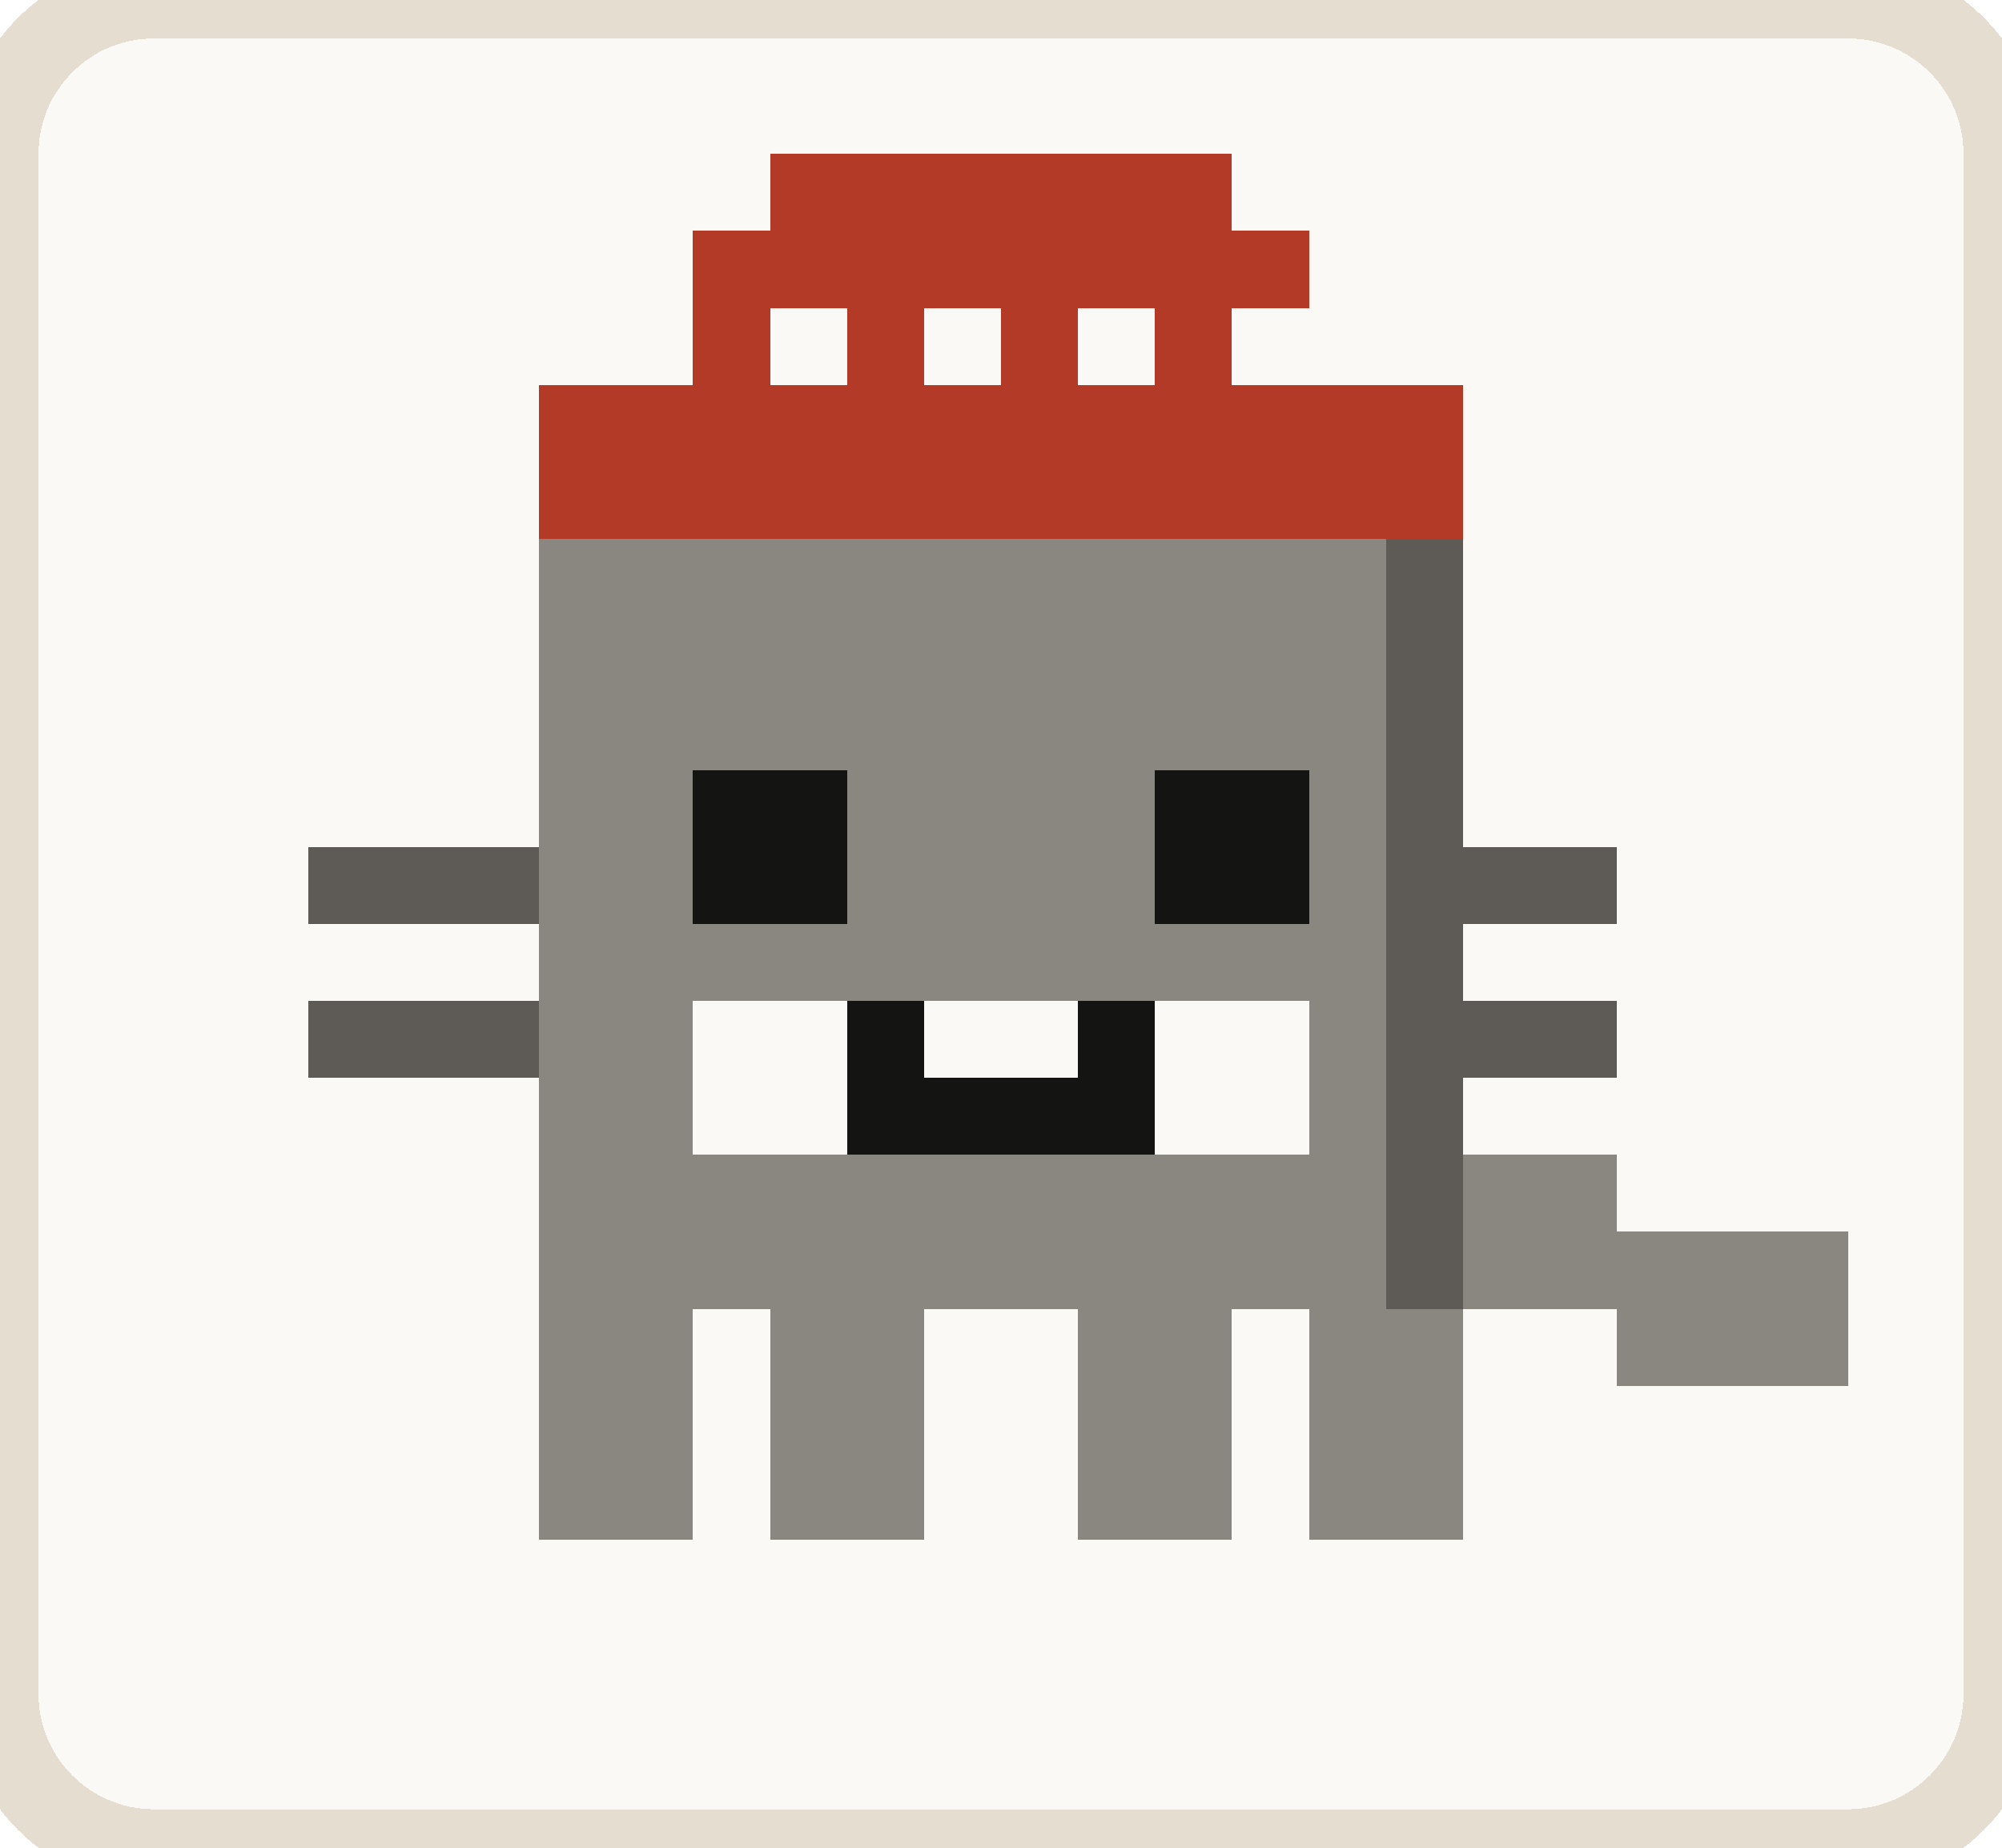
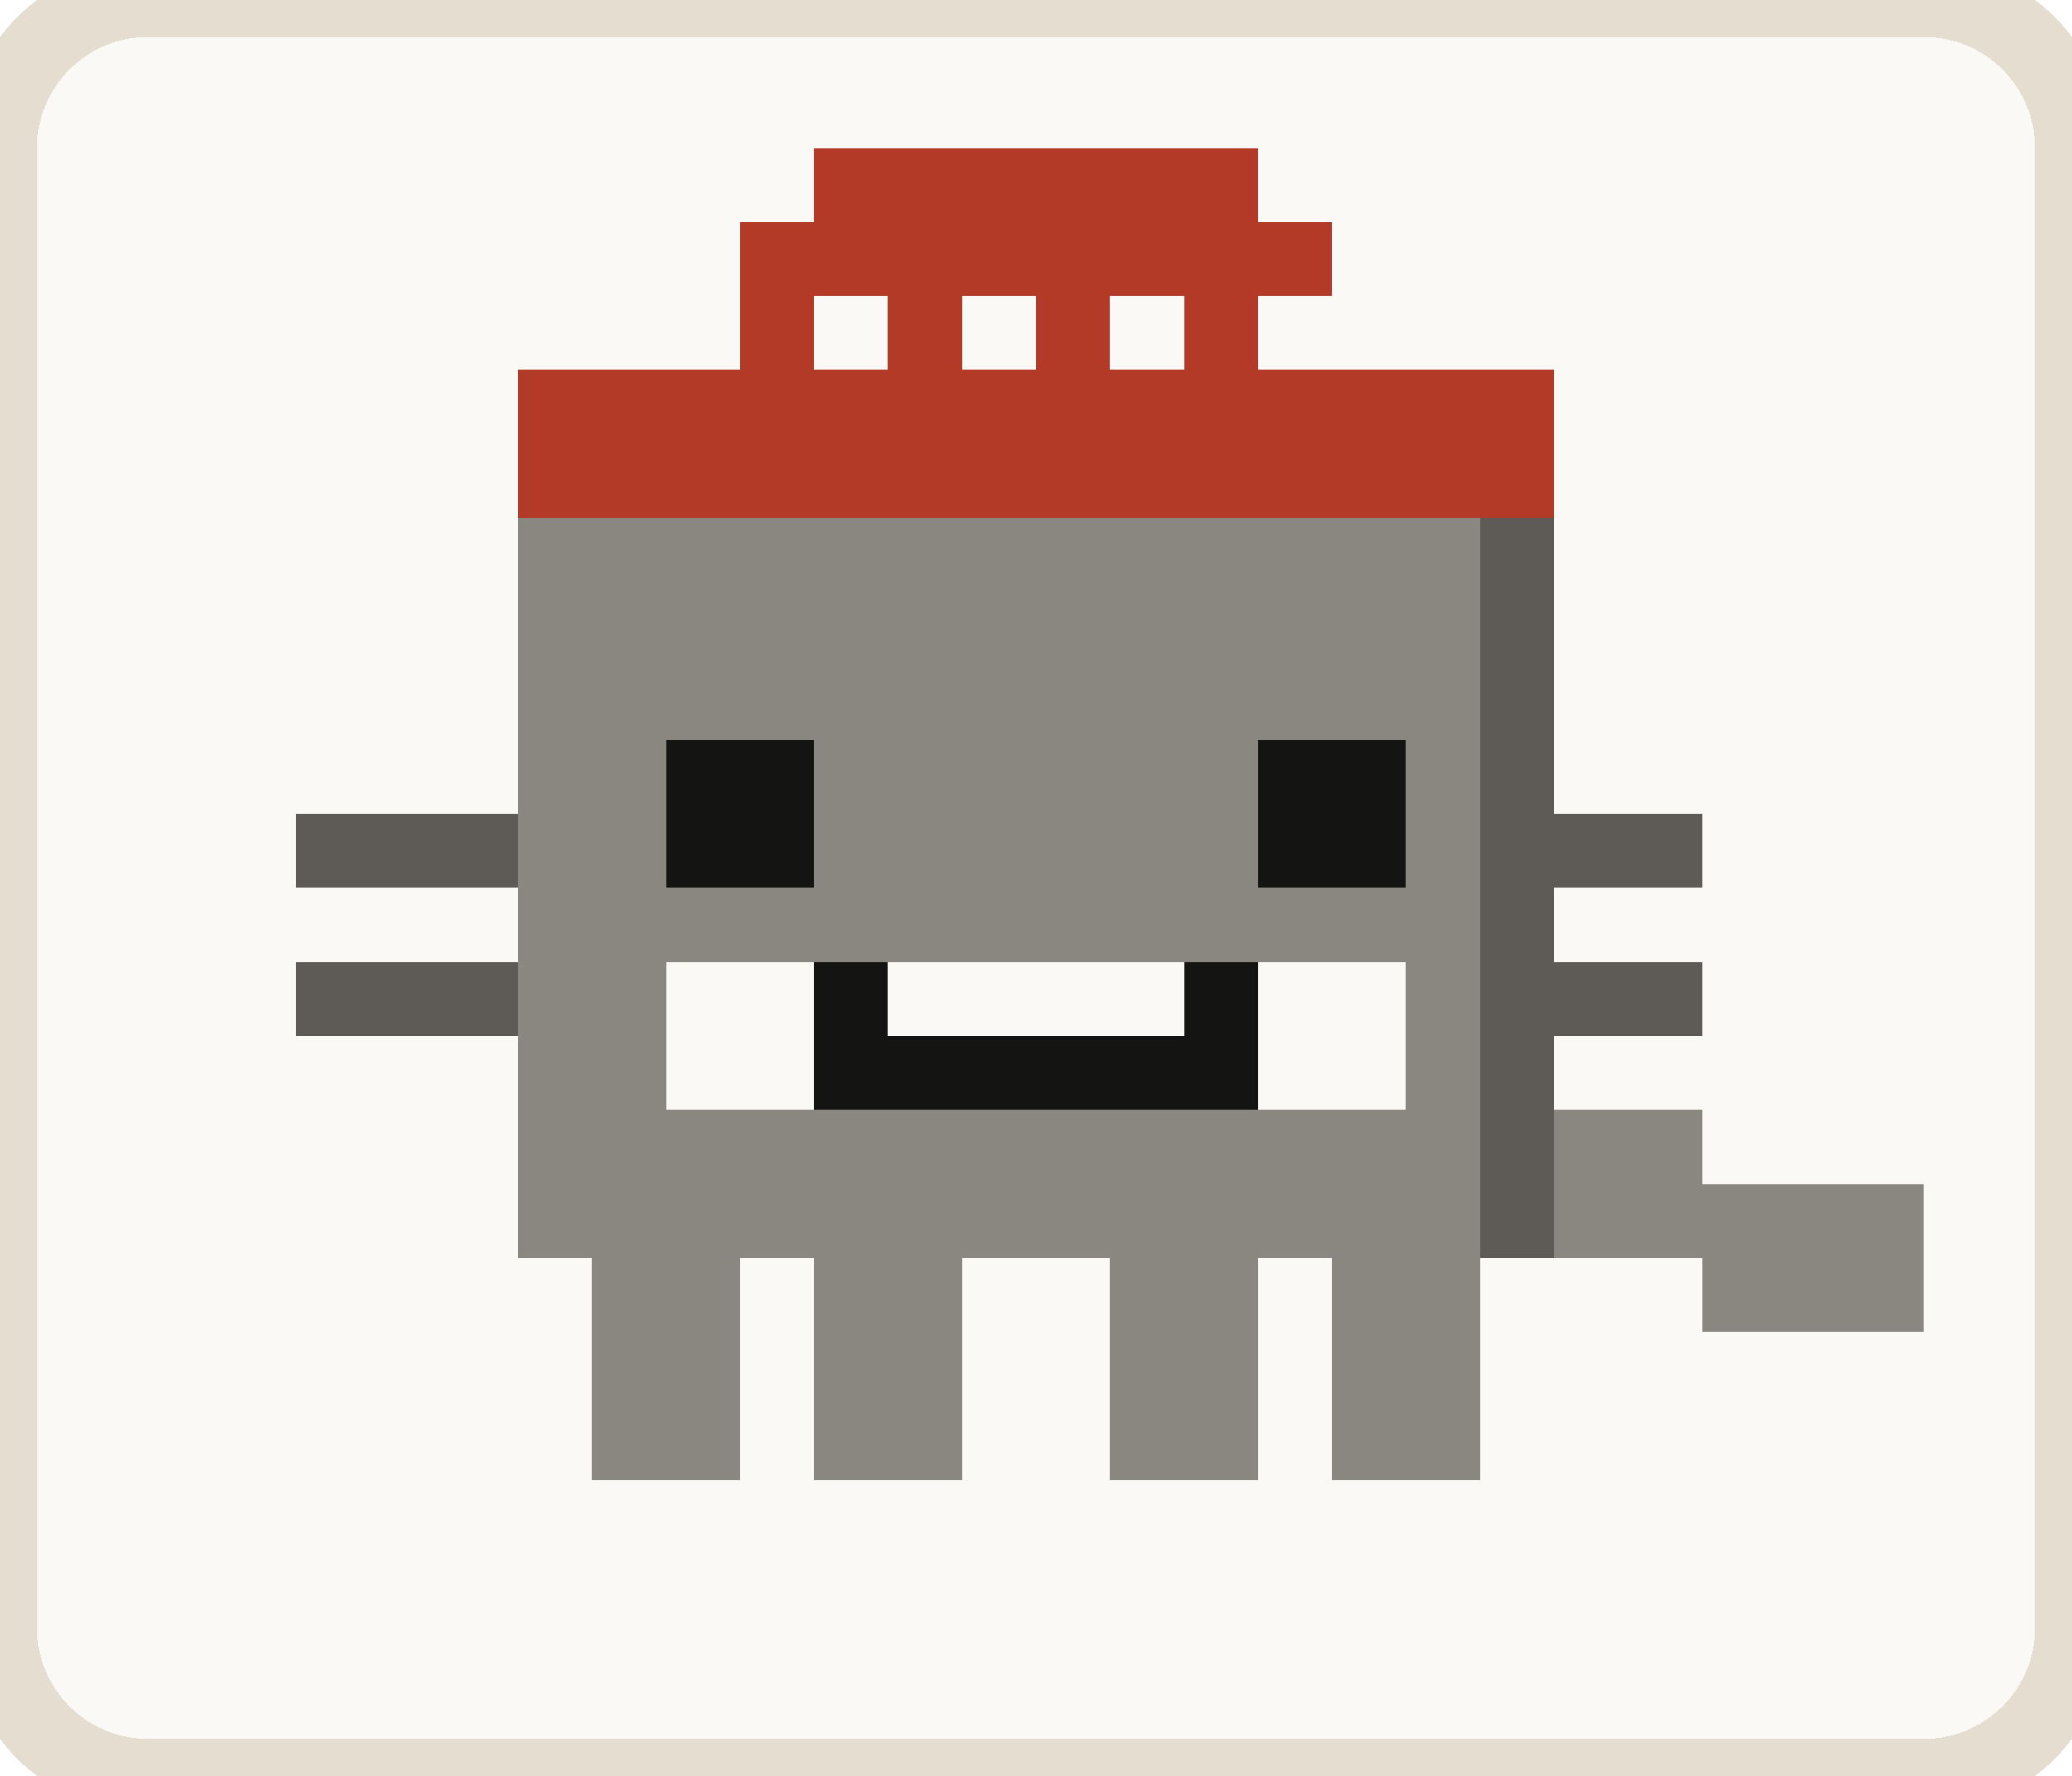
- <svg xmlns="http://www.w3.org/2000/svg" viewBox="0 0 26 24" width="208" height="192" shape-rendering="crispEdges" role="img" aria-label="Кот-читатель: Читает быстрее, чем ты скроллишь">
-   <rect width="26" height="24" rx="2" fill="#FAF9F5" stroke="#E5DED0" />
+ <svg xmlns="http://www.w3.org/2000/svg" viewBox="0 0 28 24" width="224" height="192" shape-rendering="crispEdges" role="img" aria-label="Кот-читатель: Читает быстрее, чем ты скроллишь">
+   <rect width="28" height="24" rx="2" fill="#FAF9F5" stroke="#E5DED0" />
  <g transform="translate(2 2)">
    <g class="cat-tail">
-       <rect x="17" y="13" width="2" height="1" fill="#8A8781" />
-       <rect x="17" y="14" width="5" height="1" fill="#8A8781" />
-       <rect x="19" y="15" width="3" height="1" fill="#8A8781" />
+       <rect x="19" y="13" width="2" height="1" fill="#8A8781" />
+       <rect x="19" y="14" width="5" height="1" fill="#8A8781" />
+       <rect x="21" y="15" width="3" height="1" fill="#8A8781" />
    </g>
    <g class="cat-body">
      <rect x="5" y="3" width="2" height="1" fill="#8A8781" />
-       <rect x="15" y="3" width="2" height="1" fill="#8A8781" />
+       <rect x="17" y="3" width="2" height="1" fill="#8A8781" />
      <rect x="5" y="4" width="2" height="1" fill="#8A8781" />
-       <rect x="15" y="4" width="2" height="1" fill="#8A8781" />
-       <rect x="5" y="5" width="11" height="1" fill="#8A8781" />
-       <rect x="16" y="5" width="1" height="1" fill="#5E5B56" />
-       <rect x="5" y="6" width="11" height="1" fill="#8A8781" />
-       <rect x="16" y="6" width="1" height="1" fill="#5E5B56" />
-       <rect x="5" y="7" width="11" height="1" fill="#8A8781" />
-       <rect x="16" y="7" width="1" height="1" fill="#5E5B56" />
-       <rect x="5" y="8" width="11" height="1" fill="#8A8781" />
-       <rect x="16" y="8" width="1" height="1" fill="#5E5B56" />
+       <rect x="17" y="4" width="2" height="1" fill="#8A8781" />
+       <rect x="5" y="5" width="13" height="1" fill="#8A8781" />
+       <rect x="18" y="5" width="1" height="1" fill="#5E5B56" />
+       <rect x="5" y="6" width="13" height="1" fill="#8A8781" />
+       <rect x="18" y="6" width="1" height="1" fill="#5E5B56" />
+       <rect x="5" y="7" width="13" height="1" fill="#8A8781" />
+       <rect x="18" y="7" width="1" height="1" fill="#5E5B56" />
+       <rect x="5" y="8" width="13" height="1" fill="#8A8781" />
+       <rect x="18" y="8" width="1" height="1" fill="#5E5B56" />
      <rect x="2" y="9" width="3" height="1" fill="#5E5B56" />
-       <rect x="5" y="9" width="11" height="1" fill="#8A8781" />
-       <rect x="16" y="9" width="3" height="1" fill="#5E5B56" />
-       <rect x="5" y="10" width="11" height="1" fill="#8A8781" />
-       <rect x="16" y="10" width="1" height="1" fill="#5E5B56" />
+       <rect x="5" y="9" width="13" height="1" fill="#8A8781" />
+       <rect x="18" y="9" width="3" height="1" fill="#5E5B56" />
+       <rect x="5" y="10" width="13" height="1" fill="#8A8781" />
+       <rect x="18" y="10" width="1" height="1" fill="#5E5B56" />
      <rect x="2" y="11" width="3" height="1" fill="#5E5B56" />
      <rect x="5" y="11" width="2" height="1" fill="#8A8781" />
      <rect x="7" y="11" width="2" height="1" fill="#FAF9F5" />
      <rect x="9" y="11" width="1" height="1" fill="#141413" />
-       <rect x="10" y="11" width="2" height="1" fill="#FAF9F5" />
-       <rect x="12" y="11" width="1" height="1" fill="#141413" />
-       <rect x="13" y="11" width="2" height="1" fill="#FAF9F5" />
-       <rect x="15" y="11" width="1" height="1" fill="#8A8781" />
-       <rect x="16" y="11" width="3" height="1" fill="#5E5B56" />
+       <rect x="10" y="11" width="4" height="1" fill="#FAF9F5" />
+       <rect x="14" y="11" width="1" height="1" fill="#141413" />
+       <rect x="15" y="11" width="2" height="1" fill="#FAF9F5" />
+       <rect x="17" y="11" width="1" height="1" fill="#8A8781" />
+       <rect x="18" y="11" width="3" height="1" fill="#5E5B56" />
      <rect x="5" y="12" width="2" height="1" fill="#8A8781" />
      <rect x="7" y="12" width="2" height="1" fill="#FAF9F5" />
-       <rect x="9" y="12" width="4" height="1" fill="#141413" />
-       <rect x="13" y="12" width="2" height="1" fill="#FAF9F5" />
-       <rect x="15" y="12" width="1" height="1" fill="#8A8781" />
-       <rect x="16" y="12" width="1" height="1" fill="#5E5B56" />
-       <rect x="5" y="13" width="11" height="1" fill="#8A8781" />
-       <rect x="16" y="13" width="1" height="1" fill="#5E5B56" />
-       <rect x="5" y="14" width="11" height="1" fill="#8A8781" />
-       <rect x="16" y="14" width="1" height="1" fill="#5E5B56" />
-       <rect x="5" y="15" width="2" height="1" fill="#8A8781" />
-       <rect x="8" y="15" width="2" height="1" fill="#8A8781" />
-       <rect x="12" y="15" width="2" height="1" fill="#8A8781" />
-       <rect x="15" y="15" width="2" height="1" fill="#8A8781" />
-       <rect x="5" y="16" width="2" height="1" fill="#8A8781" />
-       <rect x="8" y="16" width="2" height="1" fill="#8A8781" />
-       <rect x="12" y="16" width="2" height="1" fill="#8A8781" />
-       <rect x="15" y="16" width="2" height="1" fill="#8A8781" />
-       <rect x="5" y="17" width="2" height="1" fill="#8A8781" />
-       <rect x="8" y="17" width="2" height="1" fill="#8A8781" />
-       <rect x="12" y="17" width="2" height="1" fill="#8A8781" />
-       <rect x="15" y="17" width="2" height="1" fill="#8A8781" />
+       <rect x="9" y="12" width="6" height="1" fill="#141413" />
+       <rect x="15" y="12" width="2" height="1" fill="#FAF9F5" />
+       <rect x="17" y="12" width="1" height="1" fill="#8A8781" />
+       <rect x="18" y="12" width="1" height="1" fill="#5E5B56" />
+       <rect x="5" y="13" width="13" height="1" fill="#8A8781" />
+       <rect x="18" y="13" width="1" height="1" fill="#5E5B56" />
+       <rect x="5" y="14" width="13" height="1" fill="#8A8781" />
+       <rect x="18" y="14" width="1" height="1" fill="#5E5B56" />
+       <rect x="6" y="15" width="2" height="1" fill="#8A8781" />
+       <rect x="9" y="15" width="2" height="1" fill="#8A8781" />
+       <rect x="13" y="15" width="2" height="1" fill="#8A8781" />
+       <rect x="16" y="15" width="2" height="1" fill="#8A8781" />
+       <rect x="6" y="16" width="2" height="1" fill="#8A8781" />
+       <rect x="9" y="16" width="2" height="1" fill="#8A8781" />
+       <rect x="13" y="16" width="2" height="1" fill="#8A8781" />
+       <rect x="16" y="16" width="2" height="1" fill="#8A8781" />
+       <rect x="6" y="17" width="2" height="1" fill="#8A8781" />
+       <rect x="9" y="17" width="2" height="1" fill="#8A8781" />
+       <rect x="13" y="17" width="2" height="1" fill="#8A8781" />
+       <rect x="16" y="17" width="2" height="1" fill="#8A8781" />
    </g>
    <g class="cat-eyes">
      <rect x="7" y="8" width="2" height="1" fill="#141413" />
-       <rect x="13" y="8" width="2" height="1" fill="#141413" />
+       <rect x="15" y="8" width="2" height="1" fill="#141413" />
      <rect x="7" y="9" width="2" height="1" fill="#141413" />
-       <rect x="13" y="9" width="2" height="1" fill="#141413" />
+       <rect x="15" y="9" width="2" height="1" fill="#141413" />
    </g>
    <g class="cat-eyes-shut">
      <rect x="7" y="9" width="2" height="1" fill="#141413" />
-       <rect x="13" y="9" width="2" height="1" fill="#141413" />
+       <rect x="15" y="9" width="2" height="1" fill="#141413" />
    </g>
    <g class="cat-hat">
-       <rect x="8" y="0" width="6" height="1" fill="#B23A26" />
-       <rect x="7" y="1" width="8" height="1" fill="#B23A26" />
-       <rect x="7" y="2" width="1" height="1" fill="#B23A26" />
-       <rect x="8" y="2" width="1" height="1" fill="#FAF9F5" />
-       <rect x="9" y="2" width="1" height="1" fill="#B23A26" />
-       <rect x="10" y="2" width="1" height="1" fill="#FAF9F5" />
-       <rect x="11" y="2" width="1" height="1" fill="#B23A26" />
-       <rect x="12" y="2" width="1" height="1" fill="#FAF9F5" />
-       <rect x="13" y="2" width="1" height="1" fill="#B23A26" />
-       <rect x="14" y="2" width="1" height="1" fill="#FAF9F5" />
-       <rect x="5" y="3" width="12" height="1" fill="#B23A26" />
-       <rect x="5" y="4" width="12" height="1" fill="#B23A26" />
+       <rect x="9" y="0" width="6" height="1" fill="#B23A26" />
+       <rect x="8" y="1" width="8" height="1" fill="#B23A26" />
+       <rect x="8" y="2" width="1" height="1" fill="#B23A26" />
+       <rect x="9" y="2" width="1" height="1" fill="#FAF9F5" />
+       <rect x="10" y="2" width="1" height="1" fill="#B23A26" />
+       <rect x="11" y="2" width="1" height="1" fill="#FAF9F5" />
+       <rect x="12" y="2" width="1" height="1" fill="#B23A26" />
+       <rect x="13" y="2" width="1" height="1" fill="#FAF9F5" />
+       <rect x="14" y="2" width="1" height="1" fill="#B23A26" />
+       <rect x="15" y="2" width="1" height="1" fill="#FAF9F5" />
+       <rect x="5" y="3" width="14" height="1" fill="#B23A26" />
+       <rect x="5" y="4" width="14" height="1" fill="#B23A26" />
    </g>
  </g>
</svg>
